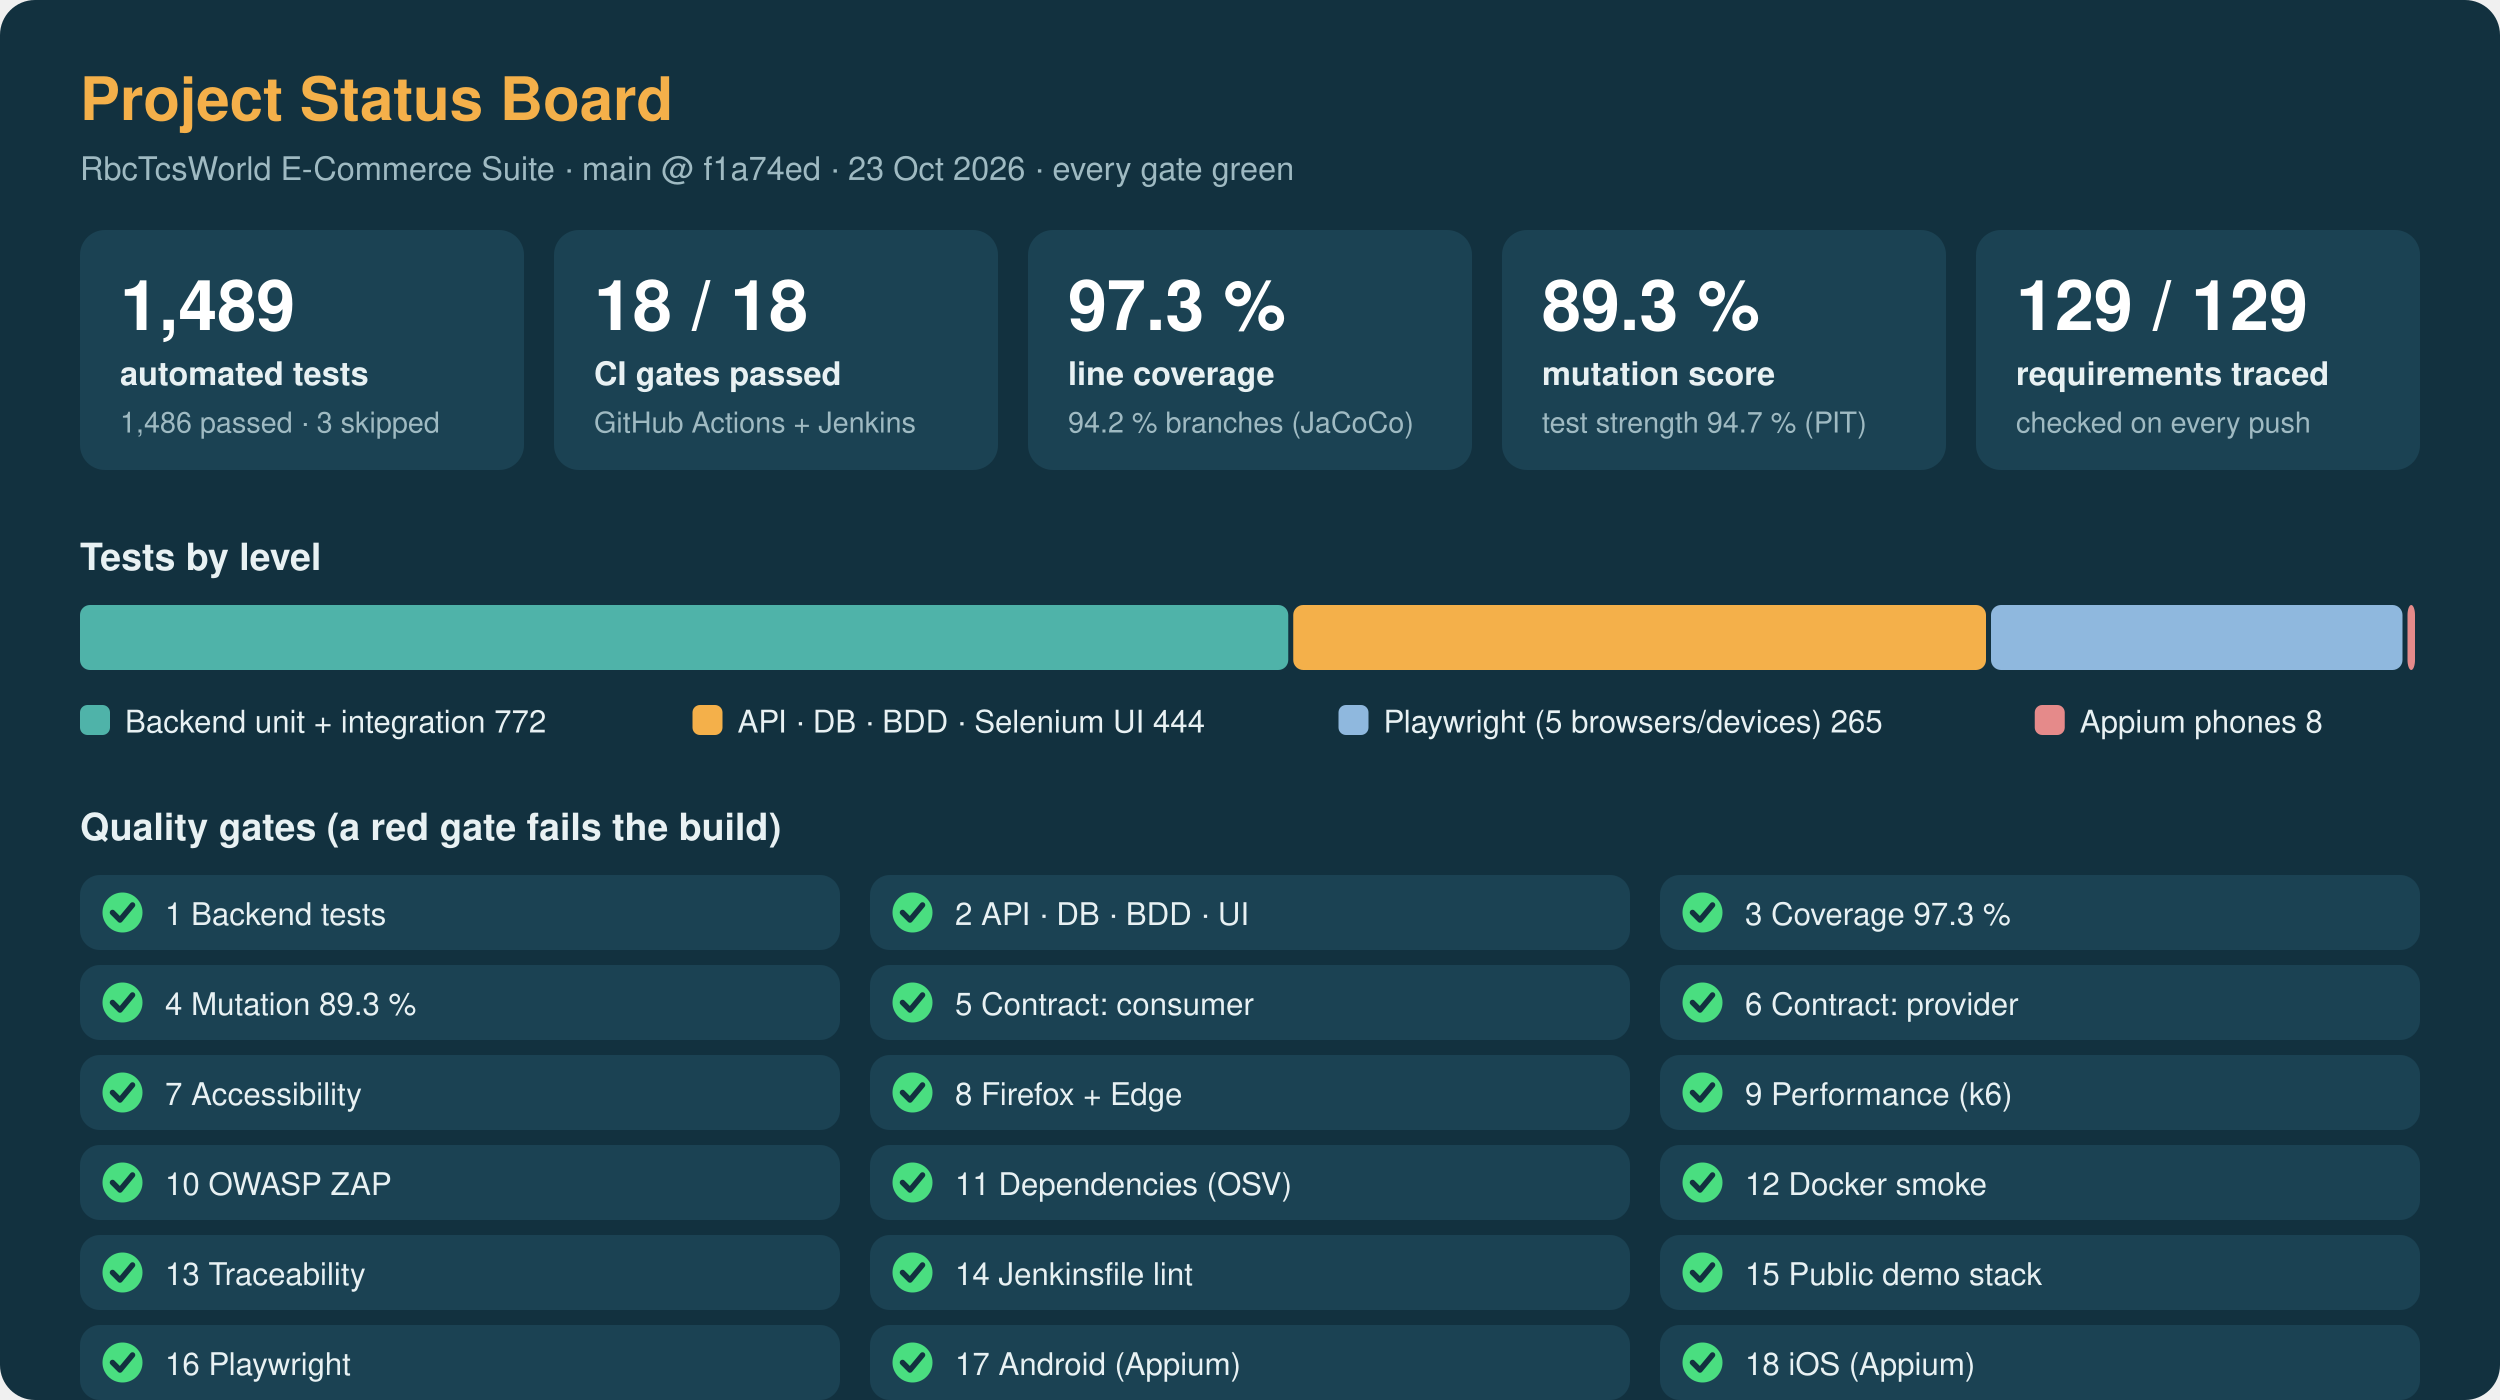
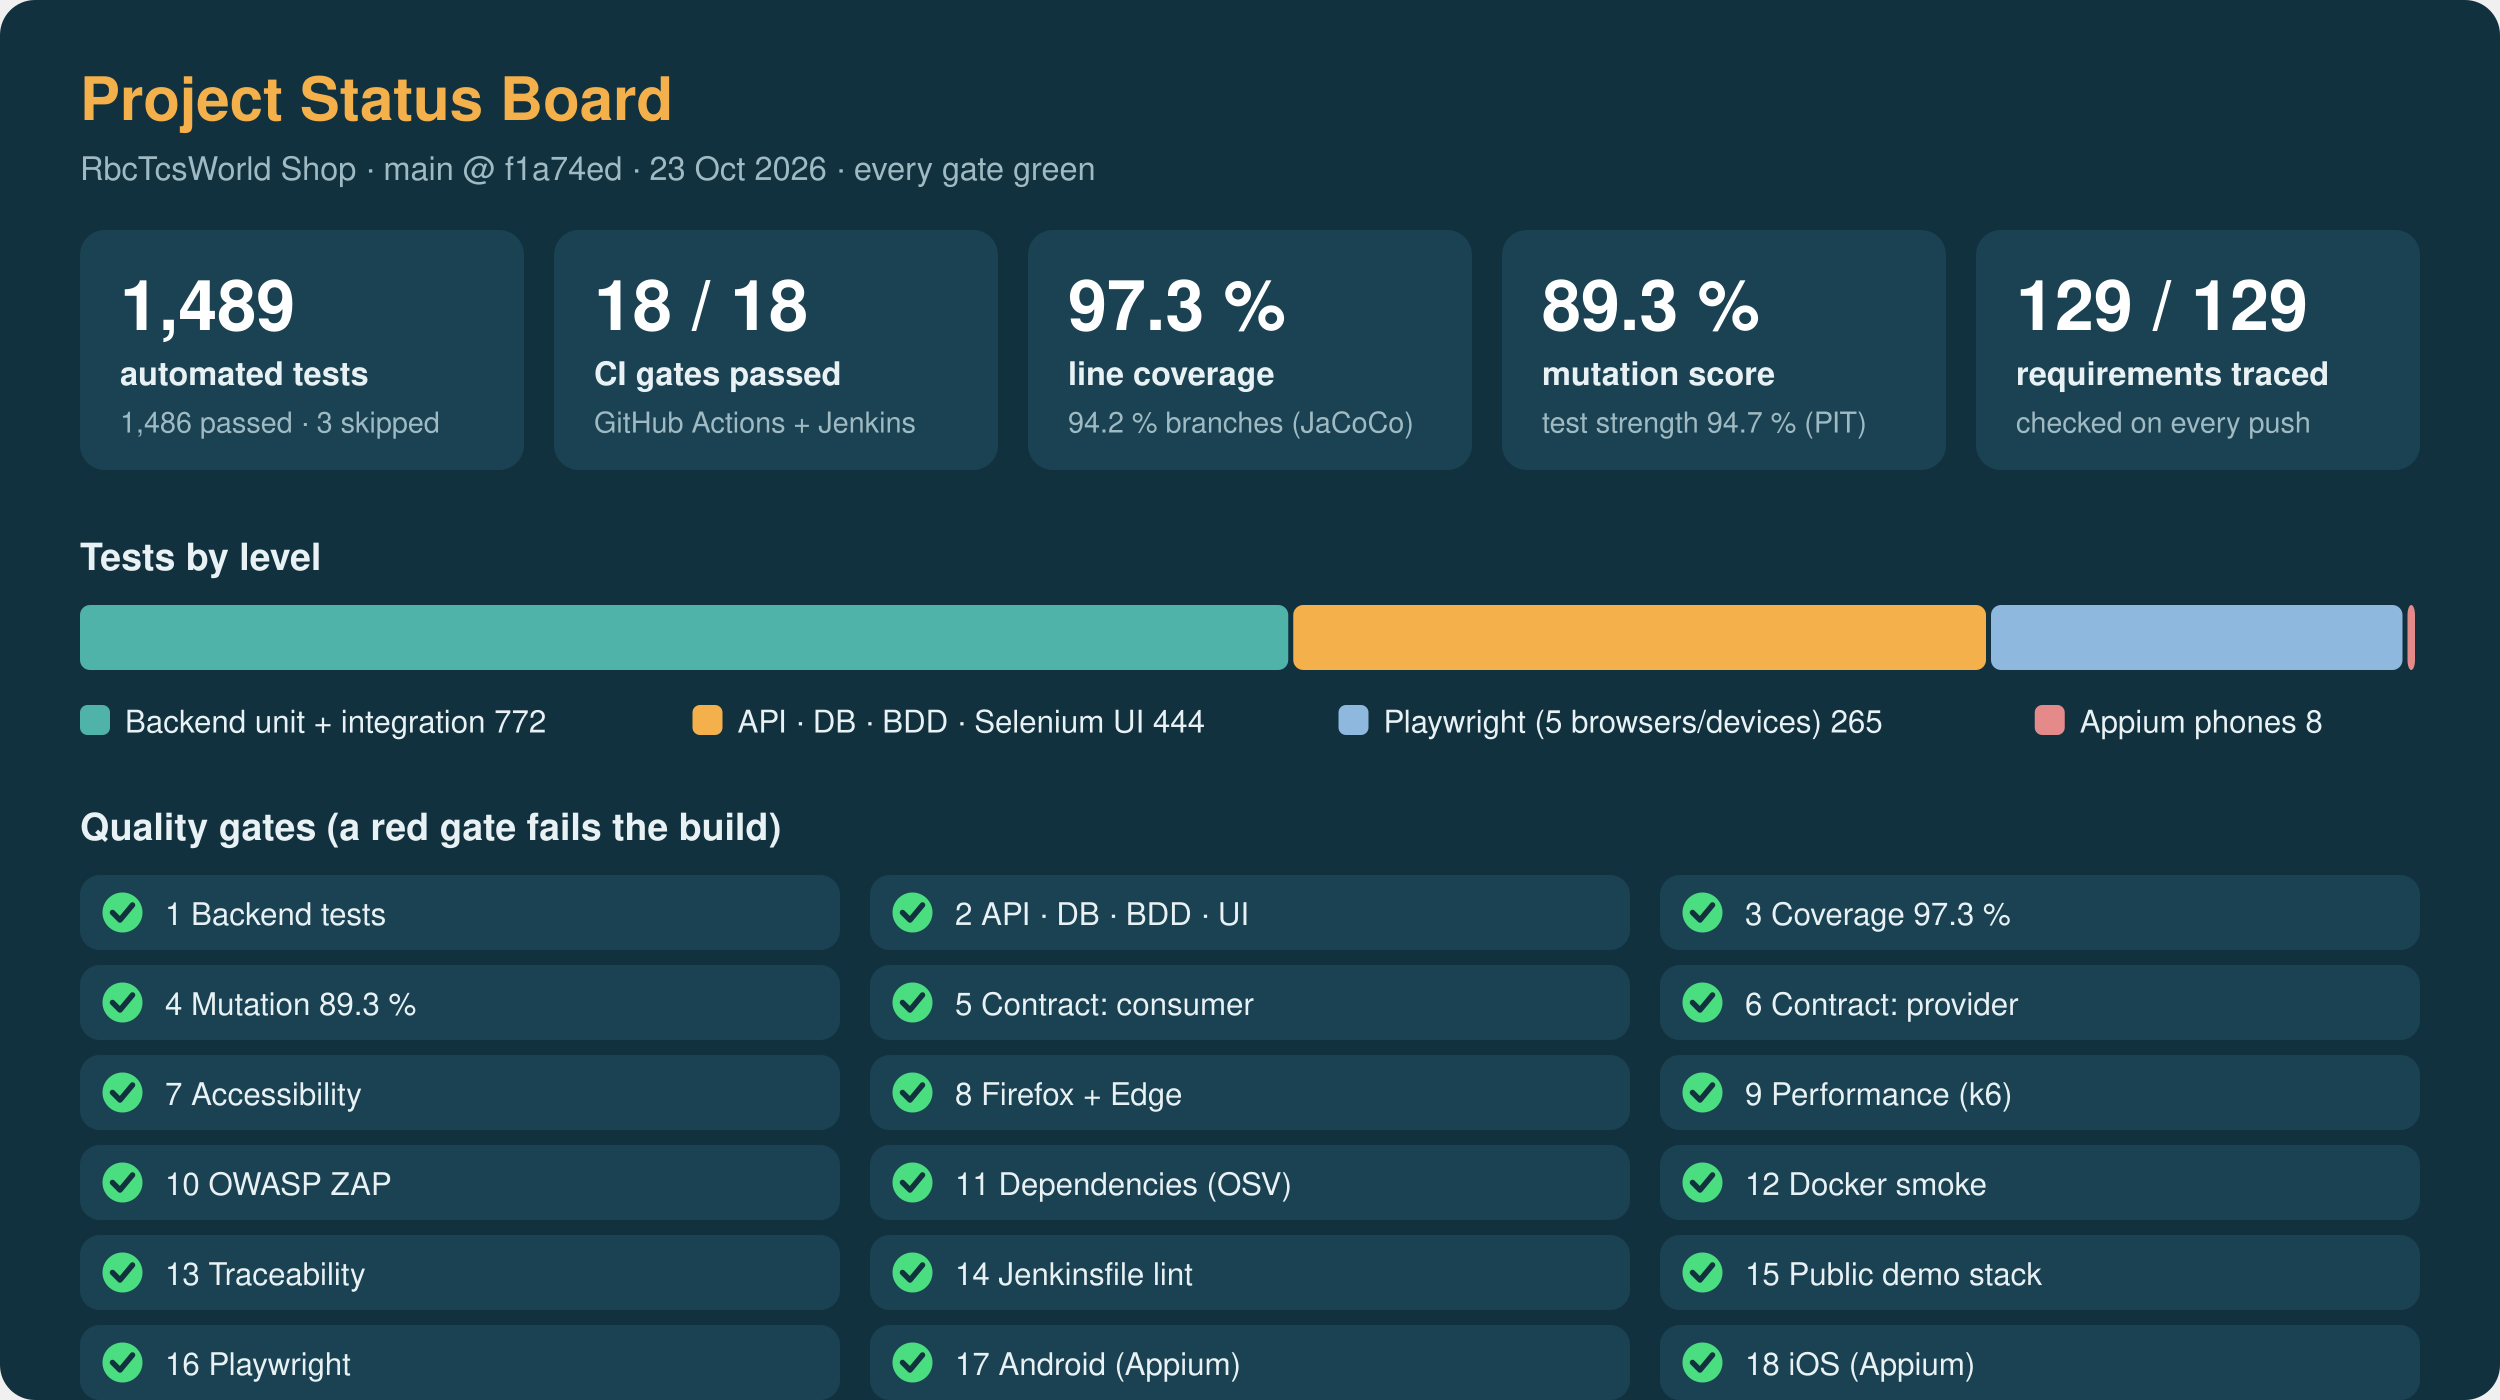
<svg xmlns="http://www.w3.org/2000/svg" width="1000" height="560" viewBox="0 0 1000 560" role="img" aria-label="Project status board: 1489 automated tests, 1486 passed and 3 skipped by design; 18 of 18 CI gates passed; 97.3 percent line coverage; 89.3 percent mutation score; 129 of 129 requirements traced.">
  <rect width="1000" height="560" rx="14" fill="#12313f" />
  <text x="32" y="48" font-family="'Segoe UI', Helvetica, Arial, sans-serif" font-size="24" font-weight="700" fill="#f4b04a" text-anchor="start">Project Status Board</text>
-   <text x="32" y="72" font-family="'Segoe UI', Helvetica, Arial, sans-serif" font-size="13" font-weight="400" fill="#9fbac2" text-anchor="start">RbcTcsWorld E-Commerce Suite · main @ f1a74ed · 23 Oct 2026 · every gate green</text>
+   <text x="32" y="72" font-family="'Segoe UI', Helvetica, Arial, sans-serif" font-size="13" font-weight="400" fill="#9fbac2" text-anchor="start">RbcTcsWorld Shop · main @ f1a74ed · 23 Oct 2026 · every gate green</text>
  <rect x="32.0" y="92" width="177.6" height="96" rx="10" fill="#1b4253" />
  <text x="48.0" y="132" font-family="'Segoe UI', Helvetica, Arial, sans-serif" font-size="28" font-weight="700" fill="#ffffff" text-anchor="start">1,489</text>
  <text x="48.0" y="154" font-family="'Segoe UI', Helvetica, Arial, sans-serif" font-size="13" font-weight="600" fill="#e8f1f3" text-anchor="start">automated tests</text>
  <text x="48.0" y="173" font-family="'Segoe UI', Helvetica, Arial, sans-serif" font-size="11.5" font-weight="400" fill="#9fbac2" text-anchor="start">1,486 passed · 3 skipped</text>
  <rect x="221.6" y="92" width="177.6" height="96" rx="10" fill="#1b4253" />
  <text x="237.6" y="132" font-family="'Segoe UI', Helvetica, Arial, sans-serif" font-size="28" font-weight="700" fill="#ffffff" text-anchor="start">18 / 18</text>
  <text x="237.6" y="154" font-family="'Segoe UI', Helvetica, Arial, sans-serif" font-size="13" font-weight="600" fill="#e8f1f3" text-anchor="start">CI gates passed</text>
  <text x="237.6" y="173" font-family="'Segoe UI', Helvetica, Arial, sans-serif" font-size="11.5" font-weight="400" fill="#9fbac2" text-anchor="start">GitHub Actions + Jenkins</text>
  <rect x="411.2" y="92" width="177.6" height="96" rx="10" fill="#1b4253" />
  <text x="427.2" y="132" font-family="'Segoe UI', Helvetica, Arial, sans-serif" font-size="28" font-weight="700" fill="#ffffff" text-anchor="start">97.3 %</text>
  <text x="427.2" y="154" font-family="'Segoe UI', Helvetica, Arial, sans-serif" font-size="13" font-weight="600" fill="#e8f1f3" text-anchor="start">line coverage</text>
  <text x="427.2" y="173" font-family="'Segoe UI', Helvetica, Arial, sans-serif" font-size="11.5" font-weight="400" fill="#9fbac2" text-anchor="start">94.2 % branches (JaCoCo)</text>
  <rect x="600.8" y="92" width="177.6" height="96" rx="10" fill="#1b4253" />
  <text x="616.8" y="132" font-family="'Segoe UI', Helvetica, Arial, sans-serif" font-size="28" font-weight="700" fill="#ffffff" text-anchor="start">89.3 %</text>
  <text x="616.8" y="154" font-family="'Segoe UI', Helvetica, Arial, sans-serif" font-size="13" font-weight="600" fill="#e8f1f3" text-anchor="start">mutation score</text>
  <text x="616.8" y="173" font-family="'Segoe UI', Helvetica, Arial, sans-serif" font-size="11.5" font-weight="400" fill="#9fbac2" text-anchor="start">test strength 94.7 % (PIT)</text>
  <rect x="790.4" y="92" width="177.6" height="96" rx="10" fill="#1b4253" />
  <text x="806.4" y="132" font-family="'Segoe UI', Helvetica, Arial, sans-serif" font-size="28" font-weight="700" fill="#ffffff" text-anchor="start">129 / 129</text>
  <text x="806.4" y="154" font-family="'Segoe UI', Helvetica, Arial, sans-serif" font-size="13" font-weight="600" fill="#e8f1f3" text-anchor="start">requirements traced</text>
  <text x="806.4" y="173" font-family="'Segoe UI', Helvetica, Arial, sans-serif" font-size="11.5" font-weight="400" fill="#9fbac2" text-anchor="start">checked on every push</text>
  <text x="32" y="228" font-family="'Segoe UI', Helvetica, Arial, sans-serif" font-size="15" font-weight="700" fill="#e8f1f3" text-anchor="start">Tests by level</text>
  <rect x="32.0" y="242" width="483.3" height="26" rx="4" fill="#4fb3a9" />
  <rect x="517.3" y="242" width="277.1" height="26" rx="4" fill="#f4b04a" />
  <rect x="796.4" y="242" width="164.6" height="26" rx="4" fill="#8fb8de" />
  <rect x="963.0" y="242" width="3.0" height="26" rx="4" fill="#e58a8a" />
  <rect x="32" y="282" width="12" height="12" rx="3" fill="#4fb3a9" />
  <text x="50" y="293" font-family="'Segoe UI', Helvetica, Arial, sans-serif" font-size="12.5" font-weight="400" fill="#e8f1f3" text-anchor="start">Backend unit + integration 772</text>
  <rect x="277.0" y="282" width="12" height="12" rx="3" fill="#f4b04a" />
  <text x="295.0" y="293" font-family="'Segoe UI', Helvetica, Arial, sans-serif" font-size="12.5" font-weight="400" fill="#e8f1f3" text-anchor="start">API · DB · BDD · Selenium UI 444</text>
  <rect x="535.4" y="282" width="12" height="12" rx="3" fill="#8fb8de" />
  <text x="553.4" y="293" font-family="'Segoe UI', Helvetica, Arial, sans-serif" font-size="12.5" font-weight="400" fill="#e8f1f3" text-anchor="start">Playwright (5 browsers/devices) 265</text>
  <rect x="813.9" y="282" width="12" height="12" rx="3" fill="#e58a8a" />
  <text x="831.9" y="293" font-family="'Segoe UI', Helvetica, Arial, sans-serif" font-size="12.5" font-weight="400" fill="#e8f1f3" text-anchor="start">Appium phones 8</text>
  <text x="32" y="336" font-family="'Segoe UI', Helvetica, Arial, sans-serif" font-size="15" font-weight="700" fill="#e8f1f3" text-anchor="start">Quality gates (a red gate fails the build)</text>
  <rect x="32.0" y="350" width="304.0" height="30" rx="8" fill="#1b4253" />
  <circle cx="49.0" cy="365" r="8" fill="#4ade80" />
  <path d="M45.0 365 l3 3 l5 -6" fill="none" stroke="#12313f" stroke-width="2.2" stroke-linecap="round" stroke-linejoin="round" />
  <text x="66.0" y="370" font-family="'Segoe UI', Helvetica, Arial, sans-serif" font-size="12.5" font-weight="400" fill="#e8f1f3" text-anchor="start">1  Backend tests</text>
  <rect x="348.0" y="350" width="304.0" height="30" rx="8" fill="#1b4253" />
  <circle cx="365.0" cy="365" r="8" fill="#4ade80" />
  <path d="M361.0 365 l3 3 l5 -6" fill="none" stroke="#12313f" stroke-width="2.2" stroke-linecap="round" stroke-linejoin="round" />
  <text x="382.0" y="370" font-family="'Segoe UI', Helvetica, Arial, sans-serif" font-size="12.5" font-weight="400" fill="#e8f1f3" text-anchor="start">2  API · DB · BDD · UI</text>
  <rect x="664.0" y="350" width="304.0" height="30" rx="8" fill="#1b4253" />
  <circle cx="681.0" cy="365" r="8" fill="#4ade80" />
  <path d="M677.0 365 l3 3 l5 -6" fill="none" stroke="#12313f" stroke-width="2.2" stroke-linecap="round" stroke-linejoin="round" />
  <text x="698.0" y="370" font-family="'Segoe UI', Helvetica, Arial, sans-serif" font-size="12.5" font-weight="400" fill="#e8f1f3" text-anchor="start">3  Coverage 97.3 %</text>
  <rect x="32.0" y="386" width="304.0" height="30" rx="8" fill="#1b4253" />
  <circle cx="49.0" cy="401" r="8" fill="#4ade80" />
  <path d="M45.0 401 l3 3 l5 -6" fill="none" stroke="#12313f" stroke-width="2.2" stroke-linecap="round" stroke-linejoin="round" />
  <text x="66.0" y="406" font-family="'Segoe UI', Helvetica, Arial, sans-serif" font-size="12.5" font-weight="400" fill="#e8f1f3" text-anchor="start">4  Mutation 89.3 %</text>
  <rect x="348.0" y="386" width="304.0" height="30" rx="8" fill="#1b4253" />
  <circle cx="365.0" cy="401" r="8" fill="#4ade80" />
  <path d="M361.0 401 l3 3 l5 -6" fill="none" stroke="#12313f" stroke-width="2.2" stroke-linecap="round" stroke-linejoin="round" />
  <text x="382.0" y="406" font-family="'Segoe UI', Helvetica, Arial, sans-serif" font-size="12.5" font-weight="400" fill="#e8f1f3" text-anchor="start">5  Contract: consumer</text>
  <rect x="664.0" y="386" width="304.0" height="30" rx="8" fill="#1b4253" />
  <circle cx="681.0" cy="401" r="8" fill="#4ade80" />
  <path d="M677.0 401 l3 3 l5 -6" fill="none" stroke="#12313f" stroke-width="2.2" stroke-linecap="round" stroke-linejoin="round" />
  <text x="698.0" y="406" font-family="'Segoe UI', Helvetica, Arial, sans-serif" font-size="12.5" font-weight="400" fill="#e8f1f3" text-anchor="start">6  Contract: provider</text>
  <rect x="32.0" y="422" width="304.0" height="30" rx="8" fill="#1b4253" />
  <circle cx="49.0" cy="437" r="8" fill="#4ade80" />
  <path d="M45.0 437 l3 3 l5 -6" fill="none" stroke="#12313f" stroke-width="2.2" stroke-linecap="round" stroke-linejoin="round" />
  <text x="66.0" y="442" font-family="'Segoe UI', Helvetica, Arial, sans-serif" font-size="12.5" font-weight="400" fill="#e8f1f3" text-anchor="start">7  Accessibility</text>
  <rect x="348.0" y="422" width="304.0" height="30" rx="8" fill="#1b4253" />
  <circle cx="365.0" cy="437" r="8" fill="#4ade80" />
  <path d="M361.0 437 l3 3 l5 -6" fill="none" stroke="#12313f" stroke-width="2.2" stroke-linecap="round" stroke-linejoin="round" />
  <text x="382.0" y="442" font-family="'Segoe UI', Helvetica, Arial, sans-serif" font-size="12.5" font-weight="400" fill="#e8f1f3" text-anchor="start">8  Firefox + Edge</text>
  <rect x="664.0" y="422" width="304.0" height="30" rx="8" fill="#1b4253" />
  <circle cx="681.0" cy="437" r="8" fill="#4ade80" />
  <path d="M677.0 437 l3 3 l5 -6" fill="none" stroke="#12313f" stroke-width="2.2" stroke-linecap="round" stroke-linejoin="round" />
  <text x="698.0" y="442" font-family="'Segoe UI', Helvetica, Arial, sans-serif" font-size="12.5" font-weight="400" fill="#e8f1f3" text-anchor="start">9  Performance (k6)</text>
  <rect x="32.0" y="458" width="304.0" height="30" rx="8" fill="#1b4253" />
  <circle cx="49.0" cy="473" r="8" fill="#4ade80" />
  <path d="M45.0 473 l3 3 l5 -6" fill="none" stroke="#12313f" stroke-width="2.2" stroke-linecap="round" stroke-linejoin="round" />
  <text x="66.0" y="478" font-family="'Segoe UI', Helvetica, Arial, sans-serif" font-size="12.5" font-weight="400" fill="#e8f1f3" text-anchor="start">10  OWASP ZAP</text>
  <rect x="348.0" y="458" width="304.0" height="30" rx="8" fill="#1b4253" />
  <circle cx="365.0" cy="473" r="8" fill="#4ade80" />
  <path d="M361.0 473 l3 3 l5 -6" fill="none" stroke="#12313f" stroke-width="2.2" stroke-linecap="round" stroke-linejoin="round" />
  <text x="382.0" y="478" font-family="'Segoe UI', Helvetica, Arial, sans-serif" font-size="12.5" font-weight="400" fill="#e8f1f3" text-anchor="start">11  Dependencies (OSV)</text>
  <rect x="664.0" y="458" width="304.0" height="30" rx="8" fill="#1b4253" />
  <circle cx="681.0" cy="473" r="8" fill="#4ade80" />
  <path d="M677.0 473 l3 3 l5 -6" fill="none" stroke="#12313f" stroke-width="2.2" stroke-linecap="round" stroke-linejoin="round" />
  <text x="698.0" y="478" font-family="'Segoe UI', Helvetica, Arial, sans-serif" font-size="12.5" font-weight="400" fill="#e8f1f3" text-anchor="start">12  Docker smoke</text>
  <rect x="32.0" y="494" width="304.0" height="30" rx="8" fill="#1b4253" />
  <circle cx="49.0" cy="509" r="8" fill="#4ade80" />
  <path d="M45.0 509 l3 3 l5 -6" fill="none" stroke="#12313f" stroke-width="2.2" stroke-linecap="round" stroke-linejoin="round" />
  <text x="66.0" y="514" font-family="'Segoe UI', Helvetica, Arial, sans-serif" font-size="12.5" font-weight="400" fill="#e8f1f3" text-anchor="start">13  Traceability</text>
  <rect x="348.0" y="494" width="304.0" height="30" rx="8" fill="#1b4253" />
  <circle cx="365.0" cy="509" r="8" fill="#4ade80" />
  <path d="M361.0 509 l3 3 l5 -6" fill="none" stroke="#12313f" stroke-width="2.2" stroke-linecap="round" stroke-linejoin="round" />
  <text x="382.0" y="514" font-family="'Segoe UI', Helvetica, Arial, sans-serif" font-size="12.5" font-weight="400" fill="#e8f1f3" text-anchor="start">14  Jenkinsfile lint</text>
  <rect x="664.0" y="494" width="304.0" height="30" rx="8" fill="#1b4253" />
  <circle cx="681.0" cy="509" r="8" fill="#4ade80" />
  <path d="M677.0 509 l3 3 l5 -6" fill="none" stroke="#12313f" stroke-width="2.2" stroke-linecap="round" stroke-linejoin="round" />
  <text x="698.0" y="514" font-family="'Segoe UI', Helvetica, Arial, sans-serif" font-size="12.5" font-weight="400" fill="#e8f1f3" text-anchor="start">15  Public demo stack</text>
  <rect x="32.0" y="530" width="304.0" height="30" rx="8" fill="#1b4253" />
  <circle cx="49.0" cy="545" r="8" fill="#4ade80" />
  <path d="M45.0 545 l3 3 l5 -6" fill="none" stroke="#12313f" stroke-width="2.2" stroke-linecap="round" stroke-linejoin="round" />
  <text x="66.0" y="550" font-family="'Segoe UI', Helvetica, Arial, sans-serif" font-size="12.5" font-weight="400" fill="#e8f1f3" text-anchor="start">16  Playwright</text>
  <rect x="348.0" y="530" width="304.0" height="30" rx="8" fill="#1b4253" />
  <circle cx="365.0" cy="545" r="8" fill="#4ade80" />
  <path d="M361.0 545 l3 3 l5 -6" fill="none" stroke="#12313f" stroke-width="2.2" stroke-linecap="round" stroke-linejoin="round" />
  <text x="382.0" y="550" font-family="'Segoe UI', Helvetica, Arial, sans-serif" font-size="12.5" font-weight="400" fill="#e8f1f3" text-anchor="start">17  Android (Appium)</text>
  <rect x="664.0" y="530" width="304.0" height="30" rx="8" fill="#1b4253" />
  <circle cx="681.0" cy="545" r="8" fill="#4ade80" />
  <path d="M677.0 545 l3 3 l5 -6" fill="none" stroke="#12313f" stroke-width="2.2" stroke-linecap="round" stroke-linejoin="round" />
  <text x="698.0" y="550" font-family="'Segoe UI', Helvetica, Arial, sans-serif" font-size="12.5" font-weight="400" fill="#e8f1f3" text-anchor="start">18  iOS (Appium)</text>
</svg>
